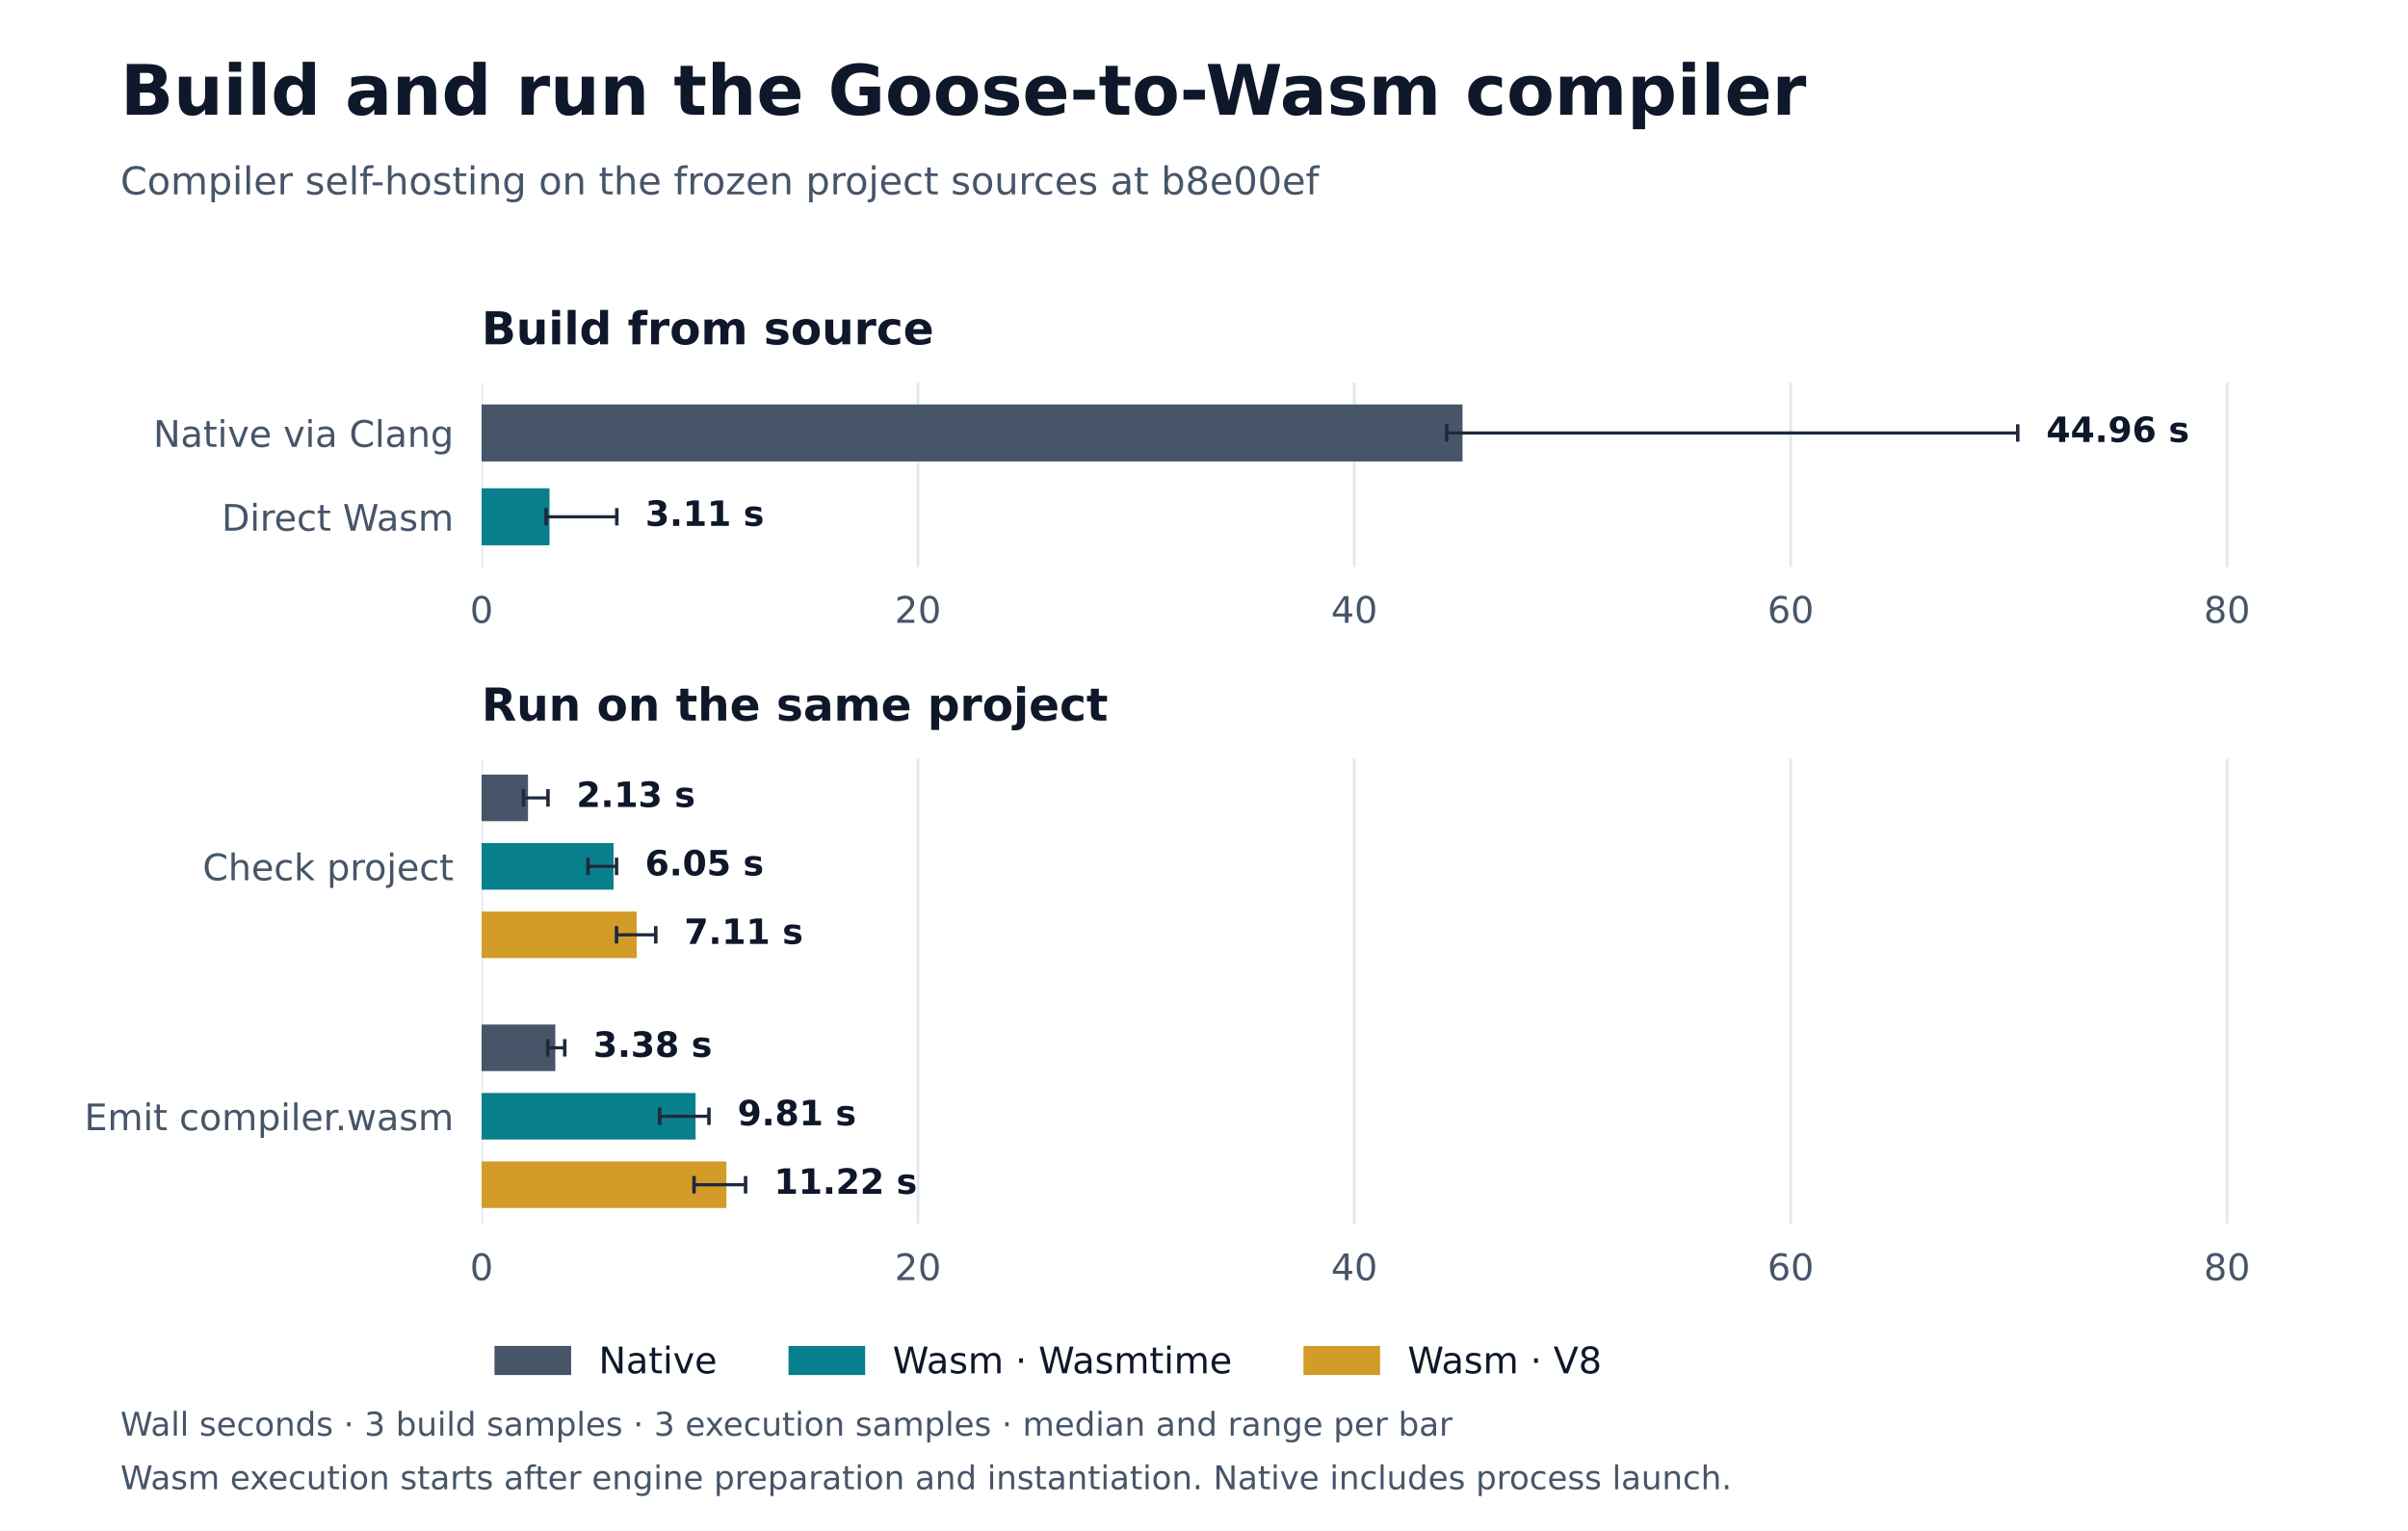
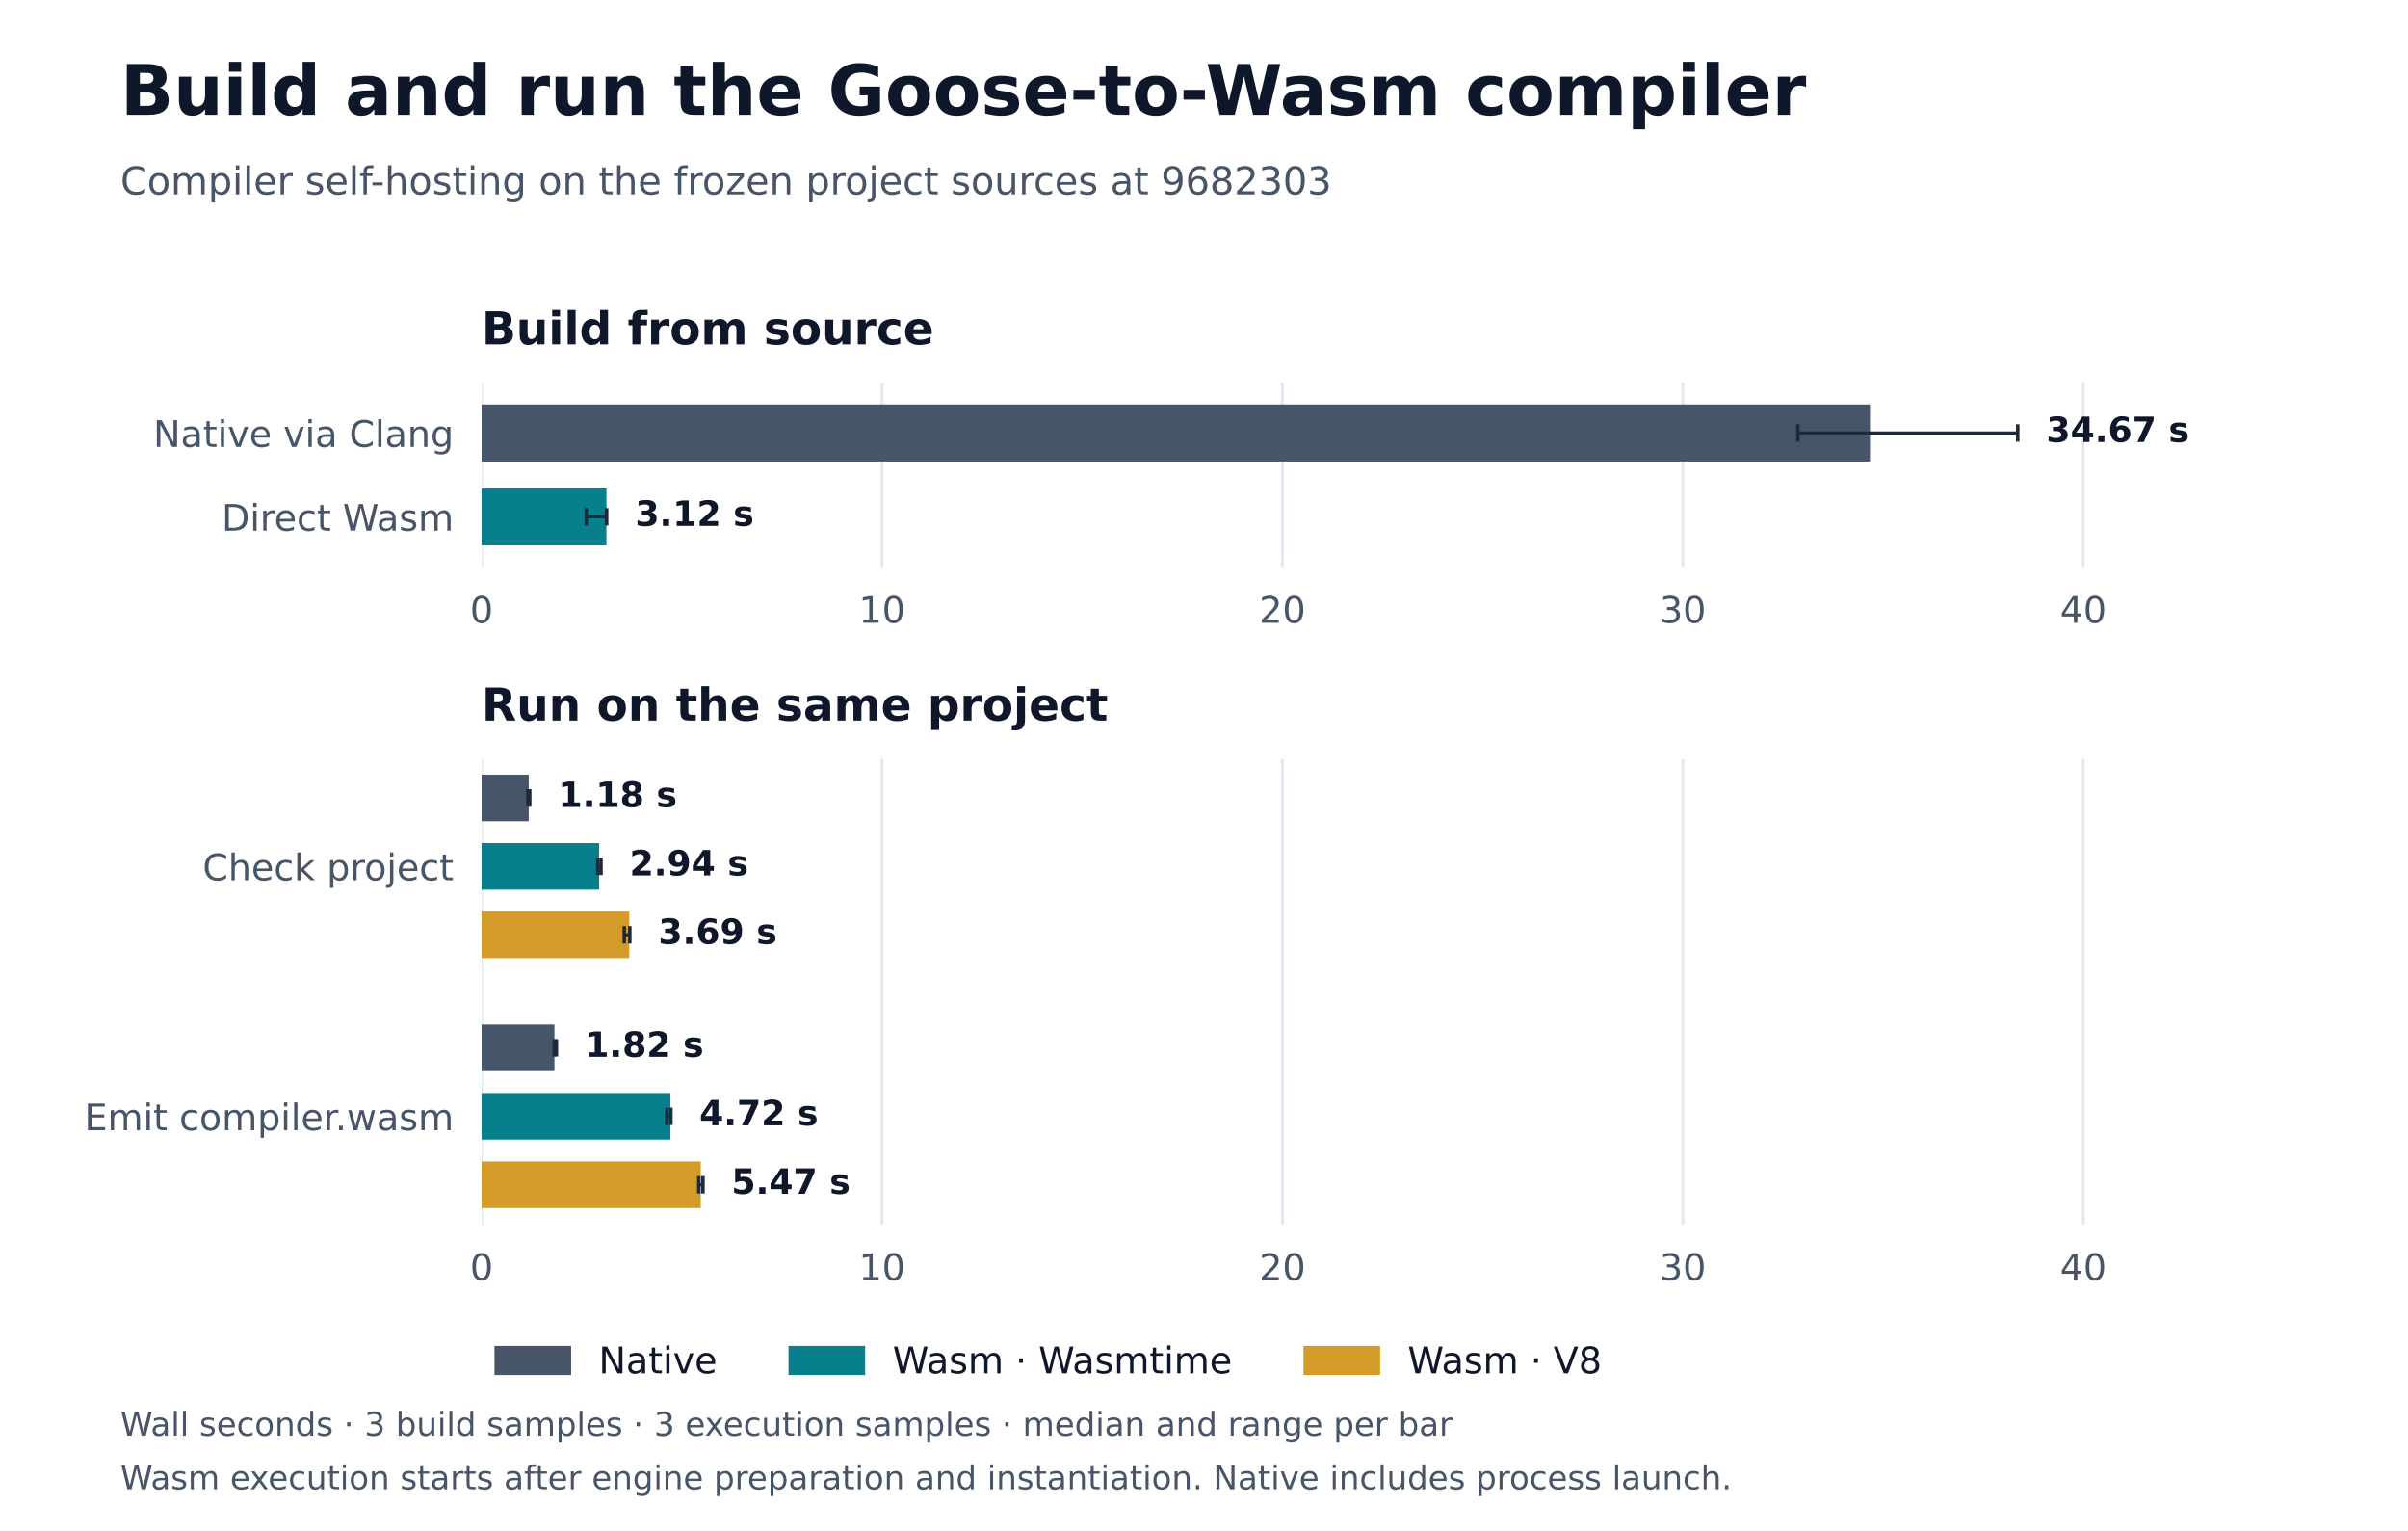
<svg xmlns="http://www.w3.org/2000/svg" xmlns:xlink="http://www.w3.org/1999/xlink" width="691.2pt" height="439.2pt" viewBox="0 0 691.2 439.2" version="1.1">
  <defs>
    <style type="text/css">*{stroke-linejoin: round; stroke-linecap: butt}</style>
  </defs>
  <g id="figure_1">
    <g id="patch_1">
      <path d="M 0 439.2 L 691.2 439.2 L 691.2 0 L 0 0 z " style="fill: #ffffff" />
    </g>
    <g id="axes_1">
      <g id="patch_2">
        <path d="M 138.24 162.735 L 649.728 162.735 L 649.728 109.8 L 138.24 109.8 z " style="fill: #ffffff" />
      </g>
      <g id="matplotlib.axis_1">
        <g id="xtick_1">
          <g id="line2d_1">
            <path d="M 138.24 162.735 L 138.24 109.8 " clip-path="url(#p8ee280f286)" style="fill: none; stroke: #e2e8f0; stroke-width: 0.8; stroke-linecap: square" />
          </g>
          <g id="line2d_2" />
          <g id="text_1">
            <text style="font-size: 10.5px; font-family: 'DejaVu Sans'; text-anchor: middle; fill: #475569" x="138.24" y="178.713" transform="rotate(-0 138.24 178.7125)">0</text>
          </g>
        </g>
        <g id="xtick_2">
          <g id="line2d_3">
-             <path d="M 263.495 162.735 L 263.495 109.8 " clip-path="url(#p8ee280f286)" style="fill: none; stroke: #e2e8f0; stroke-width: 0.8; stroke-linecap: square" />
+             <path d="M 253.178 162.735 L 253.178 109.8 " clip-path="url(#p8ee280f286)" style="fill: none; stroke: #e2e8f0; stroke-width: 0.8; stroke-linecap: square" />
          </g>
          <g id="line2d_4" />
          <g id="text_2">
-             <text style="font-size: 10.5px; font-family: 'DejaVu Sans'; text-anchor: middle; fill: #475569" x="263.495" y="178.713" transform="rotate(-0 263.4954 178.7125)">20</text>
+             <text style="font-size: 10.5px; font-family: 'DejaVu Sans'; text-anchor: middle; fill: #475569" x="253.178" y="178.713" transform="rotate(-0 253.1784 178.7125)">10</text>
          </g>
        </g>
        <g id="xtick_3">
          <g id="line2d_5">
-             <path d="M 388.751 162.735 L 388.751 109.8 " clip-path="url(#p8ee280f286)" style="fill: none; stroke: #e2e8f0; stroke-width: 0.8; stroke-linecap: square" />
+             <path d="M 368.117 162.735 L 368.117 109.8 " clip-path="url(#p8ee280f286)" style="fill: none; stroke: #e2e8f0; stroke-width: 0.8; stroke-linecap: square" />
          </g>
          <g id="line2d_6" />
          <g id="text_3">
-             <text style="font-size: 10.5px; font-family: 'DejaVu Sans'; text-anchor: middle; fill: #475569" x="388.751" y="178.713" transform="rotate(-0 388.7508 178.7125)">40</text>
+             <text style="font-size: 10.5px; font-family: 'DejaVu Sans'; text-anchor: middle; fill: #475569" x="368.117" y="178.713" transform="rotate(-0 368.1168 178.7125)">20</text>
          </g>
        </g>
        <g id="xtick_4">
          <g id="line2d_7">
-             <path d="M 514.006 162.735 L 514.006 109.8 " clip-path="url(#p8ee280f286)" style="fill: none; stroke: #e2e8f0; stroke-width: 0.8; stroke-linecap: square" />
+             <path d="M 483.055 162.735 L 483.055 109.8 " clip-path="url(#p8ee280f286)" style="fill: none; stroke: #e2e8f0; stroke-width: 0.8; stroke-linecap: square" />
          </g>
          <g id="line2d_8" />
          <g id="text_4">
-             <text style="font-size: 10.5px; font-family: 'DejaVu Sans'; text-anchor: middle; fill: #475569" x="514.006" y="178.713" transform="rotate(-0 514.0062 178.7125)">60</text>
+             <text style="font-size: 10.5px; font-family: 'DejaVu Sans'; text-anchor: middle; fill: #475569" x="483.055" y="178.713" transform="rotate(-0 483.0552 178.7125)">30</text>
          </g>
        </g>
        <g id="xtick_5">
          <g id="line2d_9">
-             <path d="M 639.262 162.735 L 639.262 109.8 " clip-path="url(#p8ee280f286)" style="fill: none; stroke: #e2e8f0; stroke-width: 0.8; stroke-linecap: square" />
+             <path d="M 597.994 162.735 L 597.994 109.8 " clip-path="url(#p8ee280f286)" style="fill: none; stroke: #e2e8f0; stroke-width: 0.8; stroke-linecap: square" />
          </g>
          <g id="line2d_10" />
          <g id="text_5">
-             <text style="font-size: 10.5px; font-family: 'DejaVu Sans'; text-anchor: middle; fill: #475569" x="639.262" y="178.713" transform="rotate(-0 639.2616 178.7125)">80</text>
+             <text style="font-size: 10.5px; font-family: 'DejaVu Sans'; text-anchor: middle; fill: #475569" x="597.994" y="178.713" transform="rotate(-0 597.9935 178.7125)">40</text>
          </g>
        </g>
      </g>
      <g id="matplotlib.axis_2">
        <g id="ytick_1">
          <g id="line2d_11" />
          <g id="text_6">
            <text style="font-size: 10.5px; font-family: 'DejaVu Sans'; text-anchor: end; fill: #475569" x="130.24" y="128.226" transform="rotate(-0 130.24 128.226)">Native via Clang</text>
          </g>
        </g>
        <g id="ytick_2">
          <g id="line2d_12" />
          <g id="text_7">
            <text style="font-size: 10.5px; font-family: 'DejaVu Sans'; text-anchor: end; fill: #475569" x="130.24" y="152.287" transform="rotate(-0 130.24 152.2874)">Direct Wasm</text>
          </g>
        </g>
      </g>
      <g id="patch_3">
-         <path d="M 138.24 116.056 L 419.807 116.056 L 419.807 132.418 L 138.24 132.418 z " clip-path="url(#p8ee280f286)" style="fill: #475569" />
+         <path d="M 138.24 116.056 L 536.762 116.056 L 536.762 132.418 L 138.24 132.418 z " clip-path="url(#p8ee280f286)" style="fill: #475569" />
      </g>
      <g id="patch_4">
-         <path d="M 138.24 140.117 L 157.737 140.117 L 157.737 156.479 L 138.24 156.479 z " clip-path="url(#p8ee280f286)" style="fill: #087f8c" />
+         <path d="M 138.24 140.117 L 174.078 140.117 L 174.078 156.479 L 138.24 156.479 z " clip-path="url(#p8ee280f286)" style="fill: #087f8c" />
      </g>
      <g id="LineCollection_1">
-         <path d="M 415.24 124.237 L 579.178 124.237 " clip-path="url(#p8ee280f286)" style="fill: none; stroke: #1e293b; stroke-width: 0.9" />
+         <path d="M 516.06 124.237 L 579.178 124.237 " clip-path="url(#p8ee280f286)" style="fill: none; stroke: #1e293b; stroke-width: 0.9" />
      </g>
      <g id="line2d_13">
        <defs>
          <path id="m0acf684bec" d="M 0 2.5 L 0 -2.5 " style="stroke: #1e293b" />
        </defs>
        <g clip-path="url(#p8ee280f286)">
-           <use xlink:href="#m0acf684bec" x="415.24" y="124.237" style="fill: #1f77b4; stroke: #1e293b" />
+           <use xlink:href="#m0acf684bec" x="516.06" y="124.237" style="fill: #1f77b4; stroke: #1e293b" />
        </g>
      </g>
      <g id="line2d_14">
        <g clip-path="url(#p8ee280f286)">
          <use xlink:href="#m0acf684bec" x="579.178" y="124.237" style="fill: #1f77b4; stroke: #1e293b" />
        </g>
      </g>
      <g id="LineCollection_2">
-         <path d="M 156.764 148.298 L 177.053 148.298 " clip-path="url(#p8ee280f286)" style="fill: none; stroke: #1e293b; stroke-width: 0.9" />
+         <path d="M 168.269 148.298 L 174.131 148.298 " clip-path="url(#p8ee280f286)" style="fill: none; stroke: #1e293b; stroke-width: 0.9" />
      </g>
      <g id="line2d_15">
        <g clip-path="url(#p8ee280f286)">
-           <use xlink:href="#m0acf684bec" x="156.764" y="148.298" style="fill: #1f77b4; stroke: #1e293b" />
+           <use xlink:href="#m0acf684bec" x="168.269" y="148.298" style="fill: #1f77b4; stroke: #1e293b" />
        </g>
      </g>
      <g id="line2d_16">
        <g clip-path="url(#p8ee280f286)">
-           <use xlink:href="#m0acf684bec" x="177.053" y="148.298" style="fill: #1f77b4; stroke: #1e293b" />
+           <use xlink:href="#m0acf684bec" x="174.131" y="148.298" style="fill: #1f77b4; stroke: #1e293b" />
        </g>
      </g>
      <g id="text_8">
-         <text style="font-weight: 700; font-size: 10px; font-family: 'DejaVu Sans'; text-anchor: start; fill: #0f172a" x="587.362" y="126.834" transform="rotate(-0 587.3617 126.8345)">44.96 s</text>
+         <text style="font-weight: 700; font-size: 10px; font-family: 'DejaVu Sans'; text-anchor: start; fill: #0f172a" x="587.362" y="126.834" transform="rotate(-0 587.3617 126.8345)">34.67 s</text>
      </g>
      <g id="text_9">
-         <text style="font-weight: 700; font-size: 10px; font-family: 'DejaVu Sans'; text-anchor: start; fill: #0f172a" x="185.236" y="150.896" transform="rotate(-0 185.2364 150.8958)">3.11 s</text>
+         <text style="font-weight: 700; font-size: 10px; font-family: 'DejaVu Sans'; text-anchor: start; fill: #0f172a" x="182.315" y="150.896" transform="rotate(-0 182.3152 150.8958)">3.12 s</text>
      </g>
      <g id="text_10">
        <text style="font-weight: 700; font-size: 13px; font-family: 'DejaVu Sans'; text-anchor: start; fill: #0f172a" x="138.24" y="98.8" transform="rotate(-0 138.24 98.8)">Build from source</text>
      </g>
    </g>
    <g id="axes_2">
      <g id="patch_5">
        <path d="M 138.24 351.36 L 649.728 351.36 L 649.728 217.762 L 138.24 217.762 z " style="fill: #ffffff" />
      </g>
      <g id="matplotlib.axis_3">
        <g id="xtick_6">
          <g id="line2d_17">
            <path d="M 138.24 351.36 L 138.24 217.762 " clip-path="url(#p224face17b)" style="fill: none; stroke: #e2e8f0; stroke-width: 0.8; stroke-linecap: square" />
          </g>
          <g id="line2d_18" />
          <g id="text_11">
            <text style="font-size: 10.5px; font-family: 'DejaVu Sans'; text-anchor: middle; fill: #475569" x="138.24" y="367.338" transform="rotate(-0 138.24 367.3375)">0</text>
          </g>
        </g>
        <g id="xtick_7">
          <g id="line2d_19">
-             <path d="M 263.495 351.36 L 263.495 217.762 " clip-path="url(#p224face17b)" style="fill: none; stroke: #e2e8f0; stroke-width: 0.8; stroke-linecap: square" />
+             <path d="M 253.178 351.36 L 253.178 217.762 " clip-path="url(#p224face17b)" style="fill: none; stroke: #e2e8f0; stroke-width: 0.8; stroke-linecap: square" />
          </g>
          <g id="line2d_20" />
          <g id="text_12">
-             <text style="font-size: 10.5px; font-family: 'DejaVu Sans'; text-anchor: middle; fill: #475569" x="263.495" y="367.338" transform="rotate(-0 263.4954 367.3375)">20</text>
+             <text style="font-size: 10.5px; font-family: 'DejaVu Sans'; text-anchor: middle; fill: #475569" x="253.178" y="367.338" transform="rotate(-0 253.1784 367.3375)">10</text>
          </g>
        </g>
        <g id="xtick_8">
          <g id="line2d_21">
-             <path d="M 388.751 351.36 L 388.751 217.762 " clip-path="url(#p224face17b)" style="fill: none; stroke: #e2e8f0; stroke-width: 0.8; stroke-linecap: square" />
+             <path d="M 368.117 351.36 L 368.117 217.762 " clip-path="url(#p224face17b)" style="fill: none; stroke: #e2e8f0; stroke-width: 0.8; stroke-linecap: square" />
          </g>
          <g id="line2d_22" />
          <g id="text_13">
-             <text style="font-size: 10.5px; font-family: 'DejaVu Sans'; text-anchor: middle; fill: #475569" x="388.751" y="367.338" transform="rotate(-0 388.7508 367.3375)">40</text>
+             <text style="font-size: 10.5px; font-family: 'DejaVu Sans'; text-anchor: middle; fill: #475569" x="368.117" y="367.338" transform="rotate(-0 368.1168 367.3375)">20</text>
          </g>
        </g>
        <g id="xtick_9">
          <g id="line2d_23">
-             <path d="M 514.006 351.36 L 514.006 217.762 " clip-path="url(#p224face17b)" style="fill: none; stroke: #e2e8f0; stroke-width: 0.8; stroke-linecap: square" />
+             <path d="M 483.055 351.36 L 483.055 217.762 " clip-path="url(#p224face17b)" style="fill: none; stroke: #e2e8f0; stroke-width: 0.8; stroke-linecap: square" />
          </g>
          <g id="line2d_24" />
          <g id="text_14">
-             <text style="font-size: 10.5px; font-family: 'DejaVu Sans'; text-anchor: middle; fill: #475569" x="514.006" y="367.338" transform="rotate(-0 514.0062 367.3375)">60</text>
+             <text style="font-size: 10.5px; font-family: 'DejaVu Sans'; text-anchor: middle; fill: #475569" x="483.055" y="367.338" transform="rotate(-0 483.0552 367.3375)">30</text>
          </g>
        </g>
        <g id="xtick_10">
          <g id="line2d_25">
-             <path d="M 639.262 351.36 L 639.262 217.762 " clip-path="url(#p224face17b)" style="fill: none; stroke: #e2e8f0; stroke-width: 0.8; stroke-linecap: square" />
+             <path d="M 597.994 351.36 L 597.994 217.762 " clip-path="url(#p224face17b)" style="fill: none; stroke: #e2e8f0; stroke-width: 0.8; stroke-linecap: square" />
          </g>
          <g id="line2d_26" />
          <g id="text_15">
-             <text style="font-size: 10.5px; font-family: 'DejaVu Sans'; text-anchor: middle; fill: #475569" x="639.262" y="367.338" transform="rotate(-0 639.2616 367.3375)">80</text>
+             <text style="font-size: 10.5px; font-family: 'DejaVu Sans'; text-anchor: middle; fill: #475569" x="597.994" y="367.338" transform="rotate(-0 597.9935 367.3375)">40</text>
          </g>
        </g>
      </g>
      <g id="matplotlib.axis_4">
        <g id="ytick_3">
          <g id="line2d_27" />
          <g id="text_16">
            <text style="font-size: 10.5px; font-family: 'DejaVu Sans'; text-anchor: end; fill: #475569" x="130.24" y="252.597" transform="rotate(-0 130.24 252.5967)">Check project</text>
          </g>
        </g>
        <g id="ytick_4">
          <g id="line2d_28" />
          <g id="text_17">
            <text style="font-size: 10.5px; font-family: 'DejaVu Sans'; text-anchor: end; fill: #475569" x="130.24" y="324.307" transform="rotate(-0 130.24 324.3073)">Emit compiler.wasm</text>
          </g>
        </g>
      </g>
      <g id="patch_6">
-         <path d="M 138.24 222.281 L 151.557 222.281 L 151.557 235.641 L 138.24 235.641 z " clip-path="url(#p224face17b)" style="fill: #475569" />
+         <path d="M 138.24 222.281 L 151.766 222.281 L 151.766 235.641 L 138.24 235.641 z " clip-path="url(#p224face17b)" style="fill: #475569" />
      </g>
      <g id="patch_7">
-         <path d="M 138.24 241.928 L 176.117 241.928 L 176.117 255.287 L 138.24 255.287 z " clip-path="url(#p224face17b)" style="fill: #087f8c" />
+         <path d="M 138.24 241.928 L 171.975 241.928 L 171.975 255.287 L 138.24 255.287 z " clip-path="url(#p224face17b)" style="fill: #087f8c" />
      </g>
      <g id="patch_8">
-         <path d="M 138.24 261.574 L 182.757 261.574 L 182.757 274.934 L 138.24 274.934 z " clip-path="url(#p224face17b)" style="fill: #d39b28" />
+         <path d="M 138.24 261.574 L 180.627 261.574 L 180.627 274.934 L 138.24 274.934 z " clip-path="url(#p224face17b)" style="fill: #d39b28" />
      </g>
      <g id="patch_9">
-         <path d="M 138.24 293.992 L 159.404 293.992 L 159.404 307.351 L 138.24 307.351 z " clip-path="url(#p224face17b)" style="fill: #475569" />
+         <path d="M 138.24 293.992 L 159.149 293.992 L 159.149 307.351 L 138.24 307.351 z " clip-path="url(#p224face17b)" style="fill: #475569" />
      </g>
      <g id="patch_10">
-         <path d="M 138.24 313.638 L 199.655 313.638 L 199.655 326.998 L 138.24 326.998 z " clip-path="url(#p224face17b)" style="fill: #087f8c" />
+         <path d="M 138.24 313.638 L 192.444 313.638 L 192.444 326.998 L 138.24 326.998 z " clip-path="url(#p224face17b)" style="fill: #087f8c" />
      </g>
      <g id="patch_11">
-         <path d="M 138.24 333.285 L 208.516 333.285 L 208.516 346.645 L 138.24 346.645 z " clip-path="url(#p224face17b)" style="fill: #d39b28" />
+         <path d="M 138.24 333.285 L 201.157 333.285 L 201.157 346.645 L 138.24 346.645 z " clip-path="url(#p224face17b)" style="fill: #d39b28" />
      </g>
      <g id="LineCollection_3">
-         <path d="M 150.266 228.961 L 157.29 228.961 " clip-path="url(#p224face17b)" style="fill: none; stroke: #1e293b; stroke-width: 0.9" />
+         <path d="M 151.531 228.961 L 152.051 228.961 " clip-path="url(#p224face17b)" style="fill: none; stroke: #1e293b; stroke-width: 0.9" />
      </g>
      <g id="line2d_29">
        <g clip-path="url(#p224face17b)">
-           <use xlink:href="#m0acf684bec" x="150.266" y="228.961" style="fill: #1f77b4; stroke: #1e293b" />
+           <use xlink:href="#m0acf684bec" x="151.531" y="228.961" style="fill: #1f77b4; stroke: #1e293b" />
        </g>
      </g>
      <g id="line2d_30">
        <g clip-path="url(#p224face17b)">
-           <use xlink:href="#m0acf684bec" x="157.29" y="228.961" style="fill: #1f77b4; stroke: #1e293b" />
+           <use xlink:href="#m0acf684bec" x="152.051" y="228.961" style="fill: #1f77b4; stroke: #1e293b" />
        </g>
      </g>
      <g id="LineCollection_4">
-         <path d="M 168.795 248.608 L 176.969 248.608 " clip-path="url(#p224face17b)" style="fill: none; stroke: #1e293b; stroke-width: 0.9" />
+         <path d="M 171.585 248.608 L 172.514 248.608 " clip-path="url(#p224face17b)" style="fill: none; stroke: #1e293b; stroke-width: 0.9" />
      </g>
      <g id="line2d_31">
        <g clip-path="url(#p224face17b)">
-           <use xlink:href="#m0acf684bec" x="168.795" y="248.608" style="fill: #1f77b4; stroke: #1e293b" />
+           <use xlink:href="#m0acf684bec" x="171.585" y="248.608" style="fill: #1f77b4; stroke: #1e293b" />
        </g>
      </g>
      <g id="line2d_32">
        <g clip-path="url(#p224face17b)">
-           <use xlink:href="#m0acf684bec" x="176.969" y="248.608" style="fill: #1f77b4; stroke: #1e293b" />
+           <use xlink:href="#m0acf684bec" x="172.514" y="248.608" style="fill: #1f77b4; stroke: #1e293b" />
        </g>
      </g>
      <g id="LineCollection_5">
-         <path d="M 176.957 268.254 L 188.235 268.254 " clip-path="url(#p224face17b)" style="fill: none; stroke: #1e293b; stroke-width: 0.9" />
+         <path d="M 179.192 268.254 L 180.779 268.254 " clip-path="url(#p224face17b)" style="fill: none; stroke: #1e293b; stroke-width: 0.9" />
      </g>
      <g id="line2d_33">
        <g clip-path="url(#p224face17b)">
-           <use xlink:href="#m0acf684bec" x="176.957" y="268.254" style="fill: #1f77b4; stroke: #1e293b" />
+           <use xlink:href="#m0acf684bec" x="179.192" y="268.254" style="fill: #1f77b4; stroke: #1e293b" />
        </g>
      </g>
      <g id="line2d_34">
        <g clip-path="url(#p224face17b)">
-           <use xlink:href="#m0acf684bec" x="188.235" y="268.254" style="fill: #1f77b4; stroke: #1e293b" />
+           <use xlink:href="#m0acf684bec" x="180.779" y="268.254" style="fill: #1f77b4; stroke: #1e293b" />
        </g>
      </g>
      <g id="LineCollection_6">
-         <path d="M 157.234 300.671 L 162.111 300.671 " clip-path="url(#p224face17b)" style="fill: none; stroke: #1e293b; stroke-width: 0.9" />
+         <path d="M 159.076 300.671 L 159.704 300.671 " clip-path="url(#p224face17b)" style="fill: none; stroke: #1e293b; stroke-width: 0.9" />
      </g>
      <g id="line2d_35">
        <g clip-path="url(#p224face17b)">
-           <use xlink:href="#m0acf684bec" x="157.234" y="300.671" style="fill: #1f77b4; stroke: #1e293b" />
+           <use xlink:href="#m0acf684bec" x="159.076" y="300.671" style="fill: #1f77b4; stroke: #1e293b" />
        </g>
      </g>
      <g id="line2d_36">
        <g clip-path="url(#p224face17b)">
-           <use xlink:href="#m0acf684bec" x="162.111" y="300.671" style="fill: #1f77b4; stroke: #1e293b" />
+           <use xlink:href="#m0acf684bec" x="159.704" y="300.671" style="fill: #1f77b4; stroke: #1e293b" />
        </g>
      </g>
      <g id="LineCollection_7">
-         <path d="M 189.347 320.318 L 203.493 320.318 " clip-path="url(#p224face17b)" style="fill: none; stroke: #1e293b; stroke-width: 0.9" />
+         <path d="M 191.393 320.318 L 192.573 320.318 " clip-path="url(#p224face17b)" style="fill: none; stroke: #1e293b; stroke-width: 0.9" />
      </g>
      <g id="line2d_37">
        <g clip-path="url(#p224face17b)">
-           <use xlink:href="#m0acf684bec" x="189.347" y="320.318" style="fill: #1f77b4; stroke: #1e293b" />
+           <use xlink:href="#m0acf684bec" x="191.393" y="320.318" style="fill: #1f77b4; stroke: #1e293b" />
        </g>
      </g>
      <g id="line2d_38">
        <g clip-path="url(#p224face17b)">
-           <use xlink:href="#m0acf684bec" x="203.493" y="320.318" style="fill: #1f77b4; stroke: #1e293b" />
+           <use xlink:href="#m0acf684bec" x="192.573" y="320.318" style="fill: #1f77b4; stroke: #1e293b" />
        </g>
      </g>
      <g id="LineCollection_8">
-         <path d="M 199.212 339.965 L 214.007 339.965 " clip-path="url(#p224face17b)" style="fill: none; stroke: #1e293b; stroke-width: 0.9" />
+         <path d="M 200.573 339.965 L 201.782 339.965 " clip-path="url(#p224face17b)" style="fill: none; stroke: #1e293b; stroke-width: 0.9" />
      </g>
      <g id="line2d_39">
        <g clip-path="url(#p224face17b)">
-           <use xlink:href="#m0acf684bec" x="199.212" y="339.965" style="fill: #1f77b4; stroke: #1e293b" />
+           <use xlink:href="#m0acf684bec" x="200.573" y="339.965" style="fill: #1f77b4; stroke: #1e293b" />
        </g>
      </g>
      <g id="line2d_40">
        <g clip-path="url(#p224face17b)">
-           <use xlink:href="#m0acf684bec" x="214.007" y="339.965" style="fill: #1f77b4; stroke: #1e293b" />
+           <use xlink:href="#m0acf684bec" x="201.782" y="339.965" style="fill: #1f77b4; stroke: #1e293b" />
        </g>
      </g>
      <g id="text_18">
-         <text style="font-weight: 700; font-size: 10px; font-family: 'DejaVu Sans'; text-anchor: start; fill: #0f172a" x="165.474" y="231.558" transform="rotate(-0 165.4737 231.5585)">2.13 s</text>
+         <text style="font-weight: 700; font-size: 10px; font-family: 'DejaVu Sans'; text-anchor: start; fill: #0f172a" x="160.235" y="231.558" transform="rotate(-0 160.2347 231.5585)">1.18 s</text>
      </g>
      <g id="text_19">
-         <text style="font-weight: 700; font-size: 10px; font-family: 'DejaVu Sans'; text-anchor: start; fill: #0f172a" x="185.152" y="251.205" transform="rotate(-0 185.1525 251.2052)">6.05 s</text>
+         <text style="font-weight: 700; font-size: 10px; font-family: 'DejaVu Sans'; text-anchor: start; fill: #0f172a" x="180.698" y="251.205" transform="rotate(-0 180.6976 251.2052)">2.94 s</text>
      </g>
      <g id="text_20">
-         <text style="font-weight: 700; font-size: 10px; font-family: 'DejaVu Sans'; text-anchor: start; fill: #0f172a" x="196.419" y="270.852" transform="rotate(-0 196.4193 270.8519)">7.11 s</text>
+         <text style="font-weight: 700; font-size: 10px; font-family: 'DejaVu Sans'; text-anchor: start; fill: #0f172a" x="188.963" y="270.852" transform="rotate(-0 188.9628 270.8519)">3.69 s</text>
      </g>
      <g id="text_21">
-         <text style="font-weight: 700; font-size: 10px; font-family: 'DejaVu Sans'; text-anchor: start; fill: #0f172a" x="170.295" y="303.269" transform="rotate(-0 170.295 303.2691)">3.38 s</text>
+         <text style="font-weight: 700; font-size: 10px; font-family: 'DejaVu Sans'; text-anchor: start; fill: #0f172a" x="167.888" y="303.269" transform="rotate(-0 167.8876 303.2691)">1.82 s</text>
      </g>
      <g id="text_22">
-         <text style="font-weight: 700; font-size: 10px; font-family: 'DejaVu Sans'; text-anchor: start; fill: #0f172a" x="211.677" y="322.916" transform="rotate(-0 211.6766 322.9158)">9.81 s</text>
+         <text style="font-weight: 700; font-size: 10px; font-family: 'DejaVu Sans'; text-anchor: start; fill: #0f172a" x="200.756" y="322.916" transform="rotate(-0 200.7563 322.9158)">4.72 s</text>
      </g>
      <g id="text_23">
-         <text style="font-weight: 700; font-size: 10px; font-family: 'DejaVu Sans'; text-anchor: start; fill: #0f172a" x="222.191" y="342.563" transform="rotate(-0 222.1911 342.5625)">11.22 s</text>
+         <text style="font-weight: 700; font-size: 10px; font-family: 'DejaVu Sans'; text-anchor: start; fill: #0f172a" x="209.966" y="342.563" transform="rotate(-0 209.9661 342.5625)">5.47 s</text>
      </g>
      <g id="text_24">
        <text style="font-weight: 700; font-size: 13px; font-family: 'DejaVu Sans'; text-anchor: start; fill: #0f172a" x="138.24" y="206.762" transform="rotate(-0 138.24 206.7622)">Run on the same project</text>
      </g>
      <g id="legend_1">
        <g id="patch_12">
          <path d="M 142.44 394.069 L 163.44 394.069 L 163.44 386.719 L 142.44 386.719 z " style="fill: #475569; stroke: #475569; stroke-linejoin: miter" />
        </g>
        <g id="text_25">
          <text style="font-size: 10.5px; font-family: 'DejaVu Sans'; text-anchor: start; fill: #0f172a" x="171.84" y="394.069" transform="rotate(-0 171.84 394.0687)">Native</text>
        </g>
        <g id="patch_13">
          <path d="M 226.839 394.069 L 247.839 394.069 L 247.839 386.719 L 226.839 386.719 z " style="fill: #087f8c; stroke: #087f8c; stroke-linejoin: miter" />
        </g>
        <g id="text_26">
          <text style="font-size: 10.5px; font-family: 'DejaVu Sans'; text-anchor: start; fill: #0f172a" x="256.239" y="394.069" transform="rotate(-0 256.2387 394.0687)">Wasm · Wasmtime</text>
        </g>
        <g id="patch_14">
          <path d="M 374.657 394.069 L 395.657 394.069 L 395.657 386.719 L 374.657 386.719 z " style="fill: #d39b28; stroke: #d39b28; stroke-linejoin: miter" />
        </g>
        <g id="text_27">
          <text style="font-size: 10.5px; font-family: 'DejaVu Sans'; text-anchor: start; fill: #0f172a" x="404.057" y="394.069" transform="rotate(-0 404.0573 394.0687)">Wasm · V8</text>
        </g>
      </g>
    </g>
    <g id="text_28">
      <text style="font-weight: 700; font-size: 20px; font-family: 'DejaVu Sans'; text-anchor: start; fill: #0f172a" x="34.56" y="32.94" transform="rotate(-0 34.56 32.94)">Build and run the Goose-to-Wasm compiler</text>
    </g>
    <g id="text_29">
-       <text style="font-size: 11px; font-family: 'DejaVu Sans'; text-anchor: start; fill: #475569" x="34.56" y="55.778" transform="rotate(-0 34.56 55.7784)">Compiler self-hosting on the frozen project sources at b8e00ef</text>
+       <text style="font-size: 11px; font-family: 'DejaVu Sans'; text-anchor: start; fill: #475569" x="34.56" y="55.778" transform="rotate(-0 34.56 55.7784)">Compiler self-hosting on the frozen project sources at 9682303</text>
    </g>
    <g id="text_30">
      <text style="font-size: 9.4px; font-family: 'DejaVu Sans'; text-anchor: start; fill: #475569" x="34.56" y="411.97" transform="rotate(-0 34.56 411.9696)">Wall seconds · 3 build samples · 3 execution samples · median and range per bar</text>
    </g>
    <g id="text_31">
      <text style="font-size: 9.4px; font-family: 'DejaVu Sans'; text-anchor: start; fill: #475569" x="34.56" y="427.342" transform="rotate(-0 34.56 427.3416)">Wasm execution starts after engine preparation and instantiation. Native includes process launch.</text>
    </g>
  </g>
  <defs>
    <clipPath id="p8ee280f286">
      <rect x="138.24" y="109.8" width="511.488" height="52.935" />
    </clipPath>
    <clipPath id="p224face17b">
      <rect x="138.24" y="217.762" width="511.488" height="133.598" />
    </clipPath>
  </defs>
</svg>
